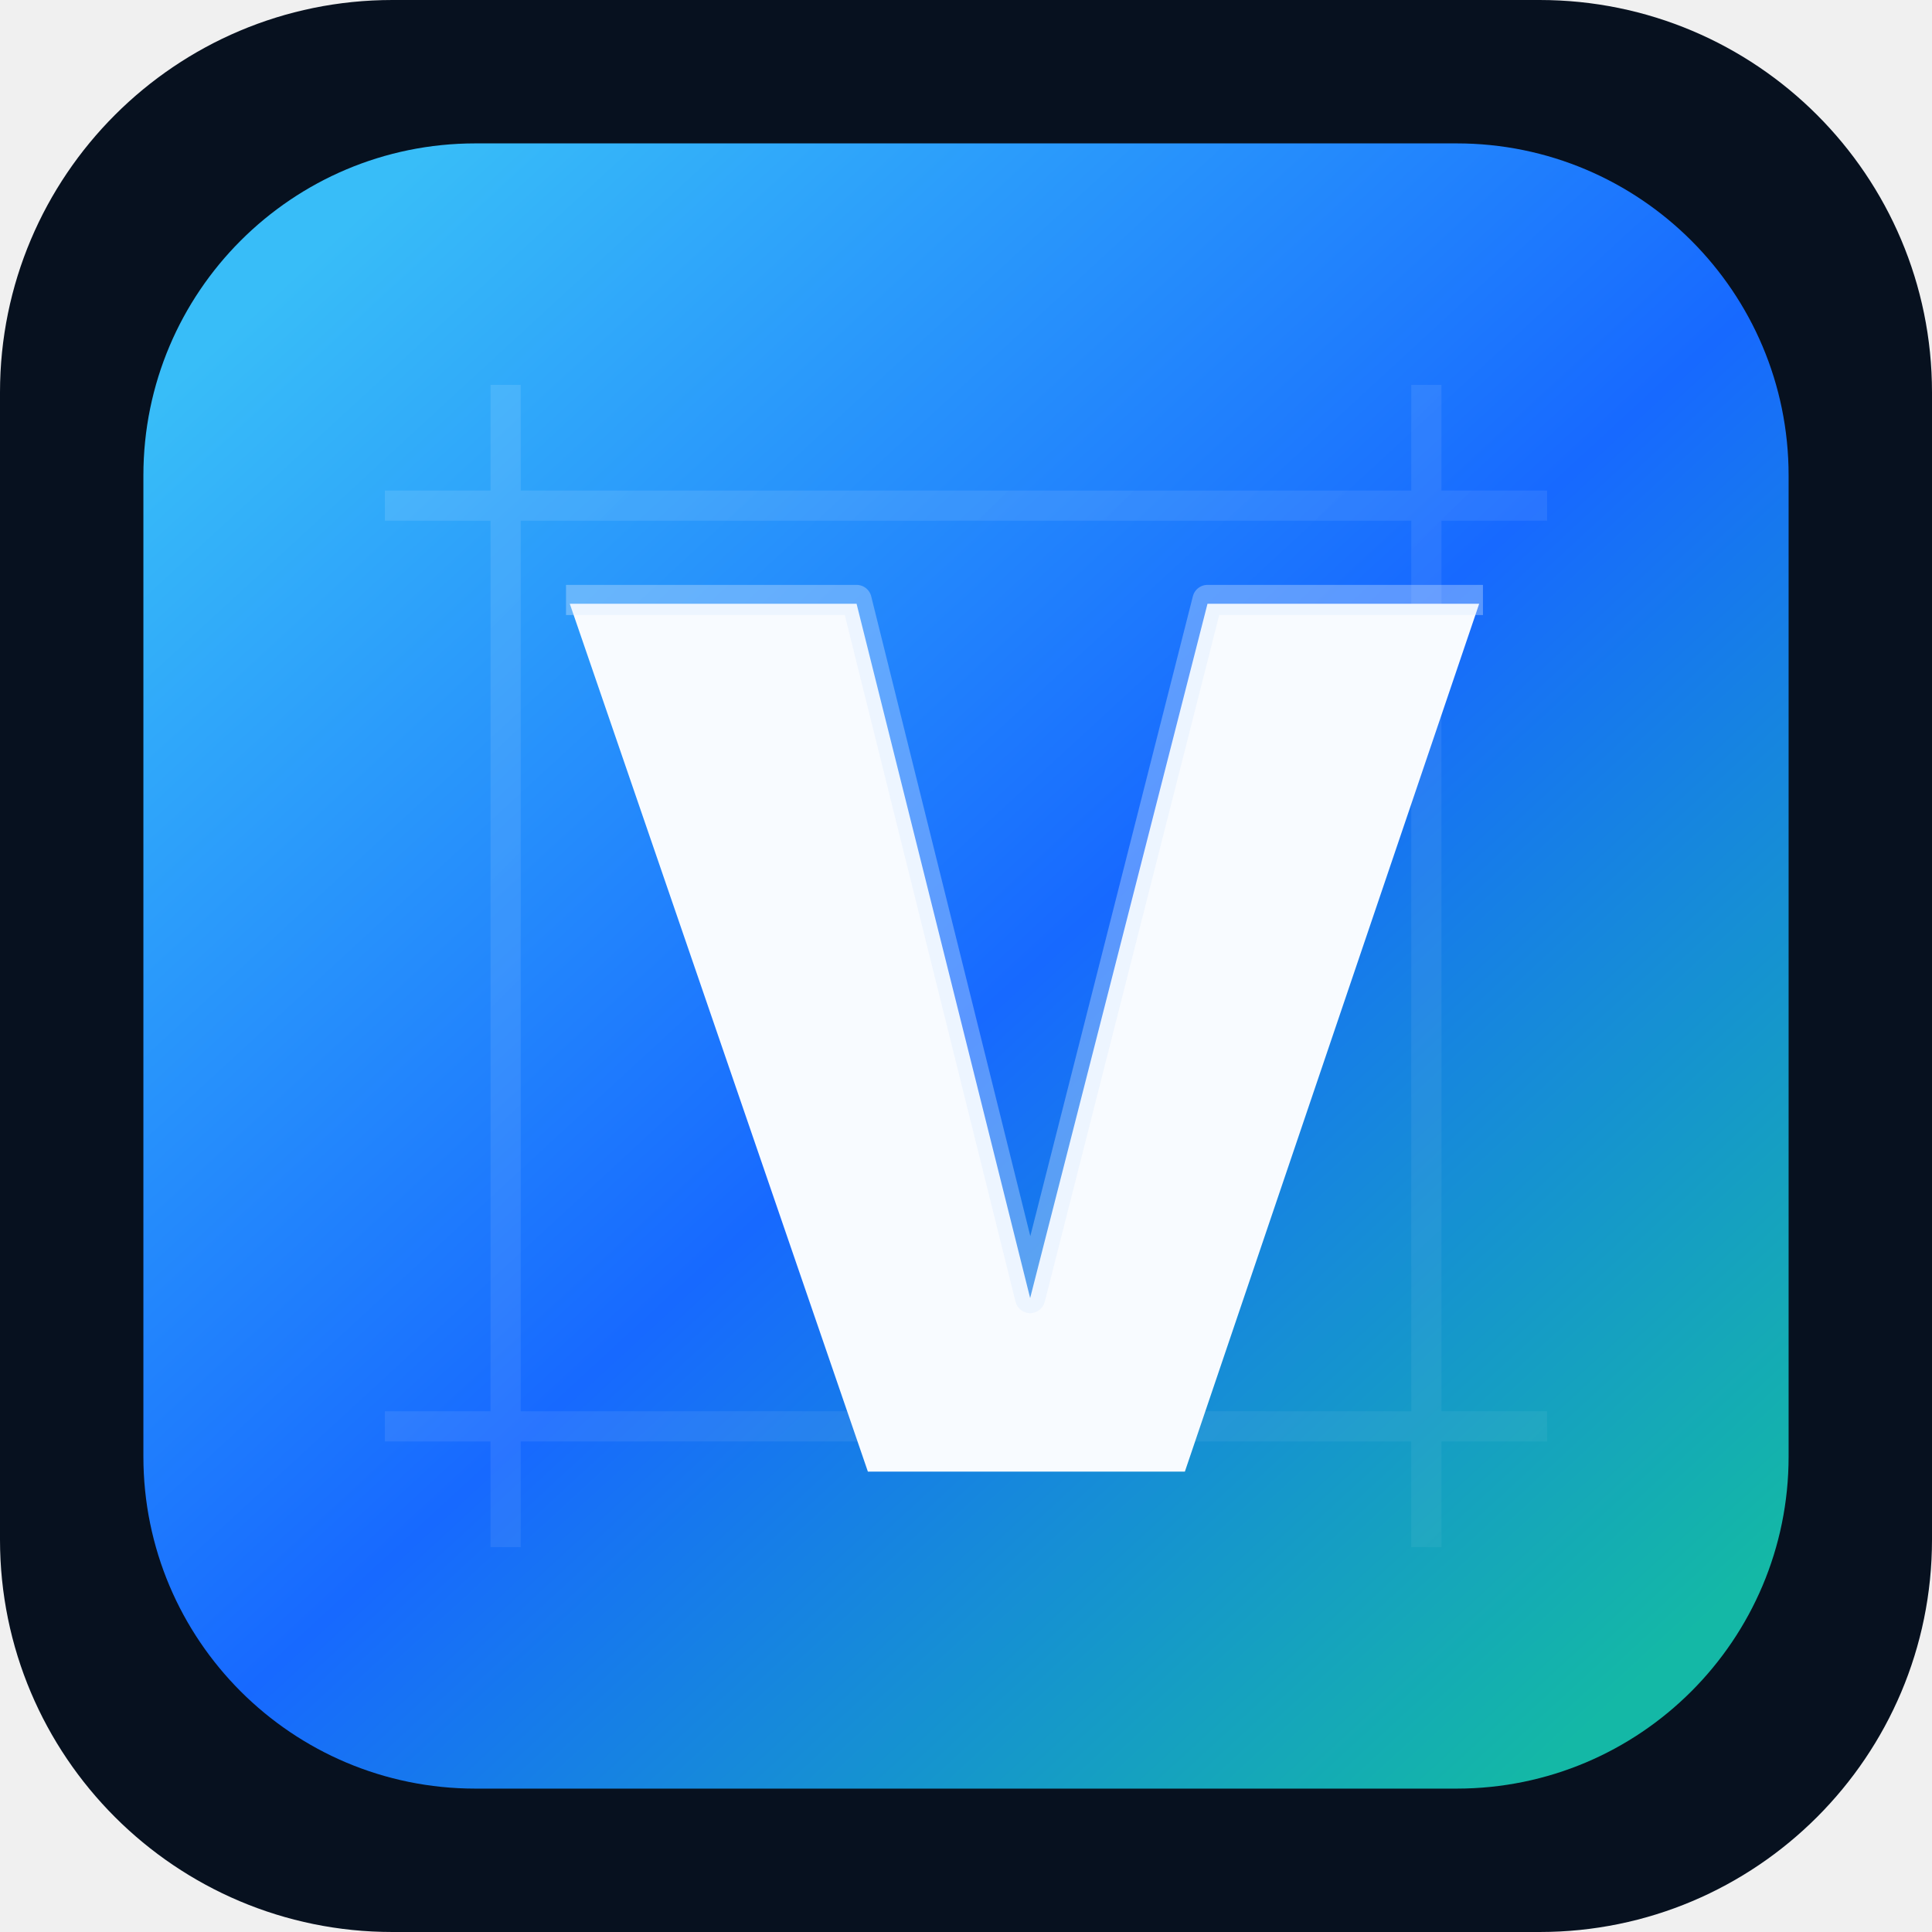
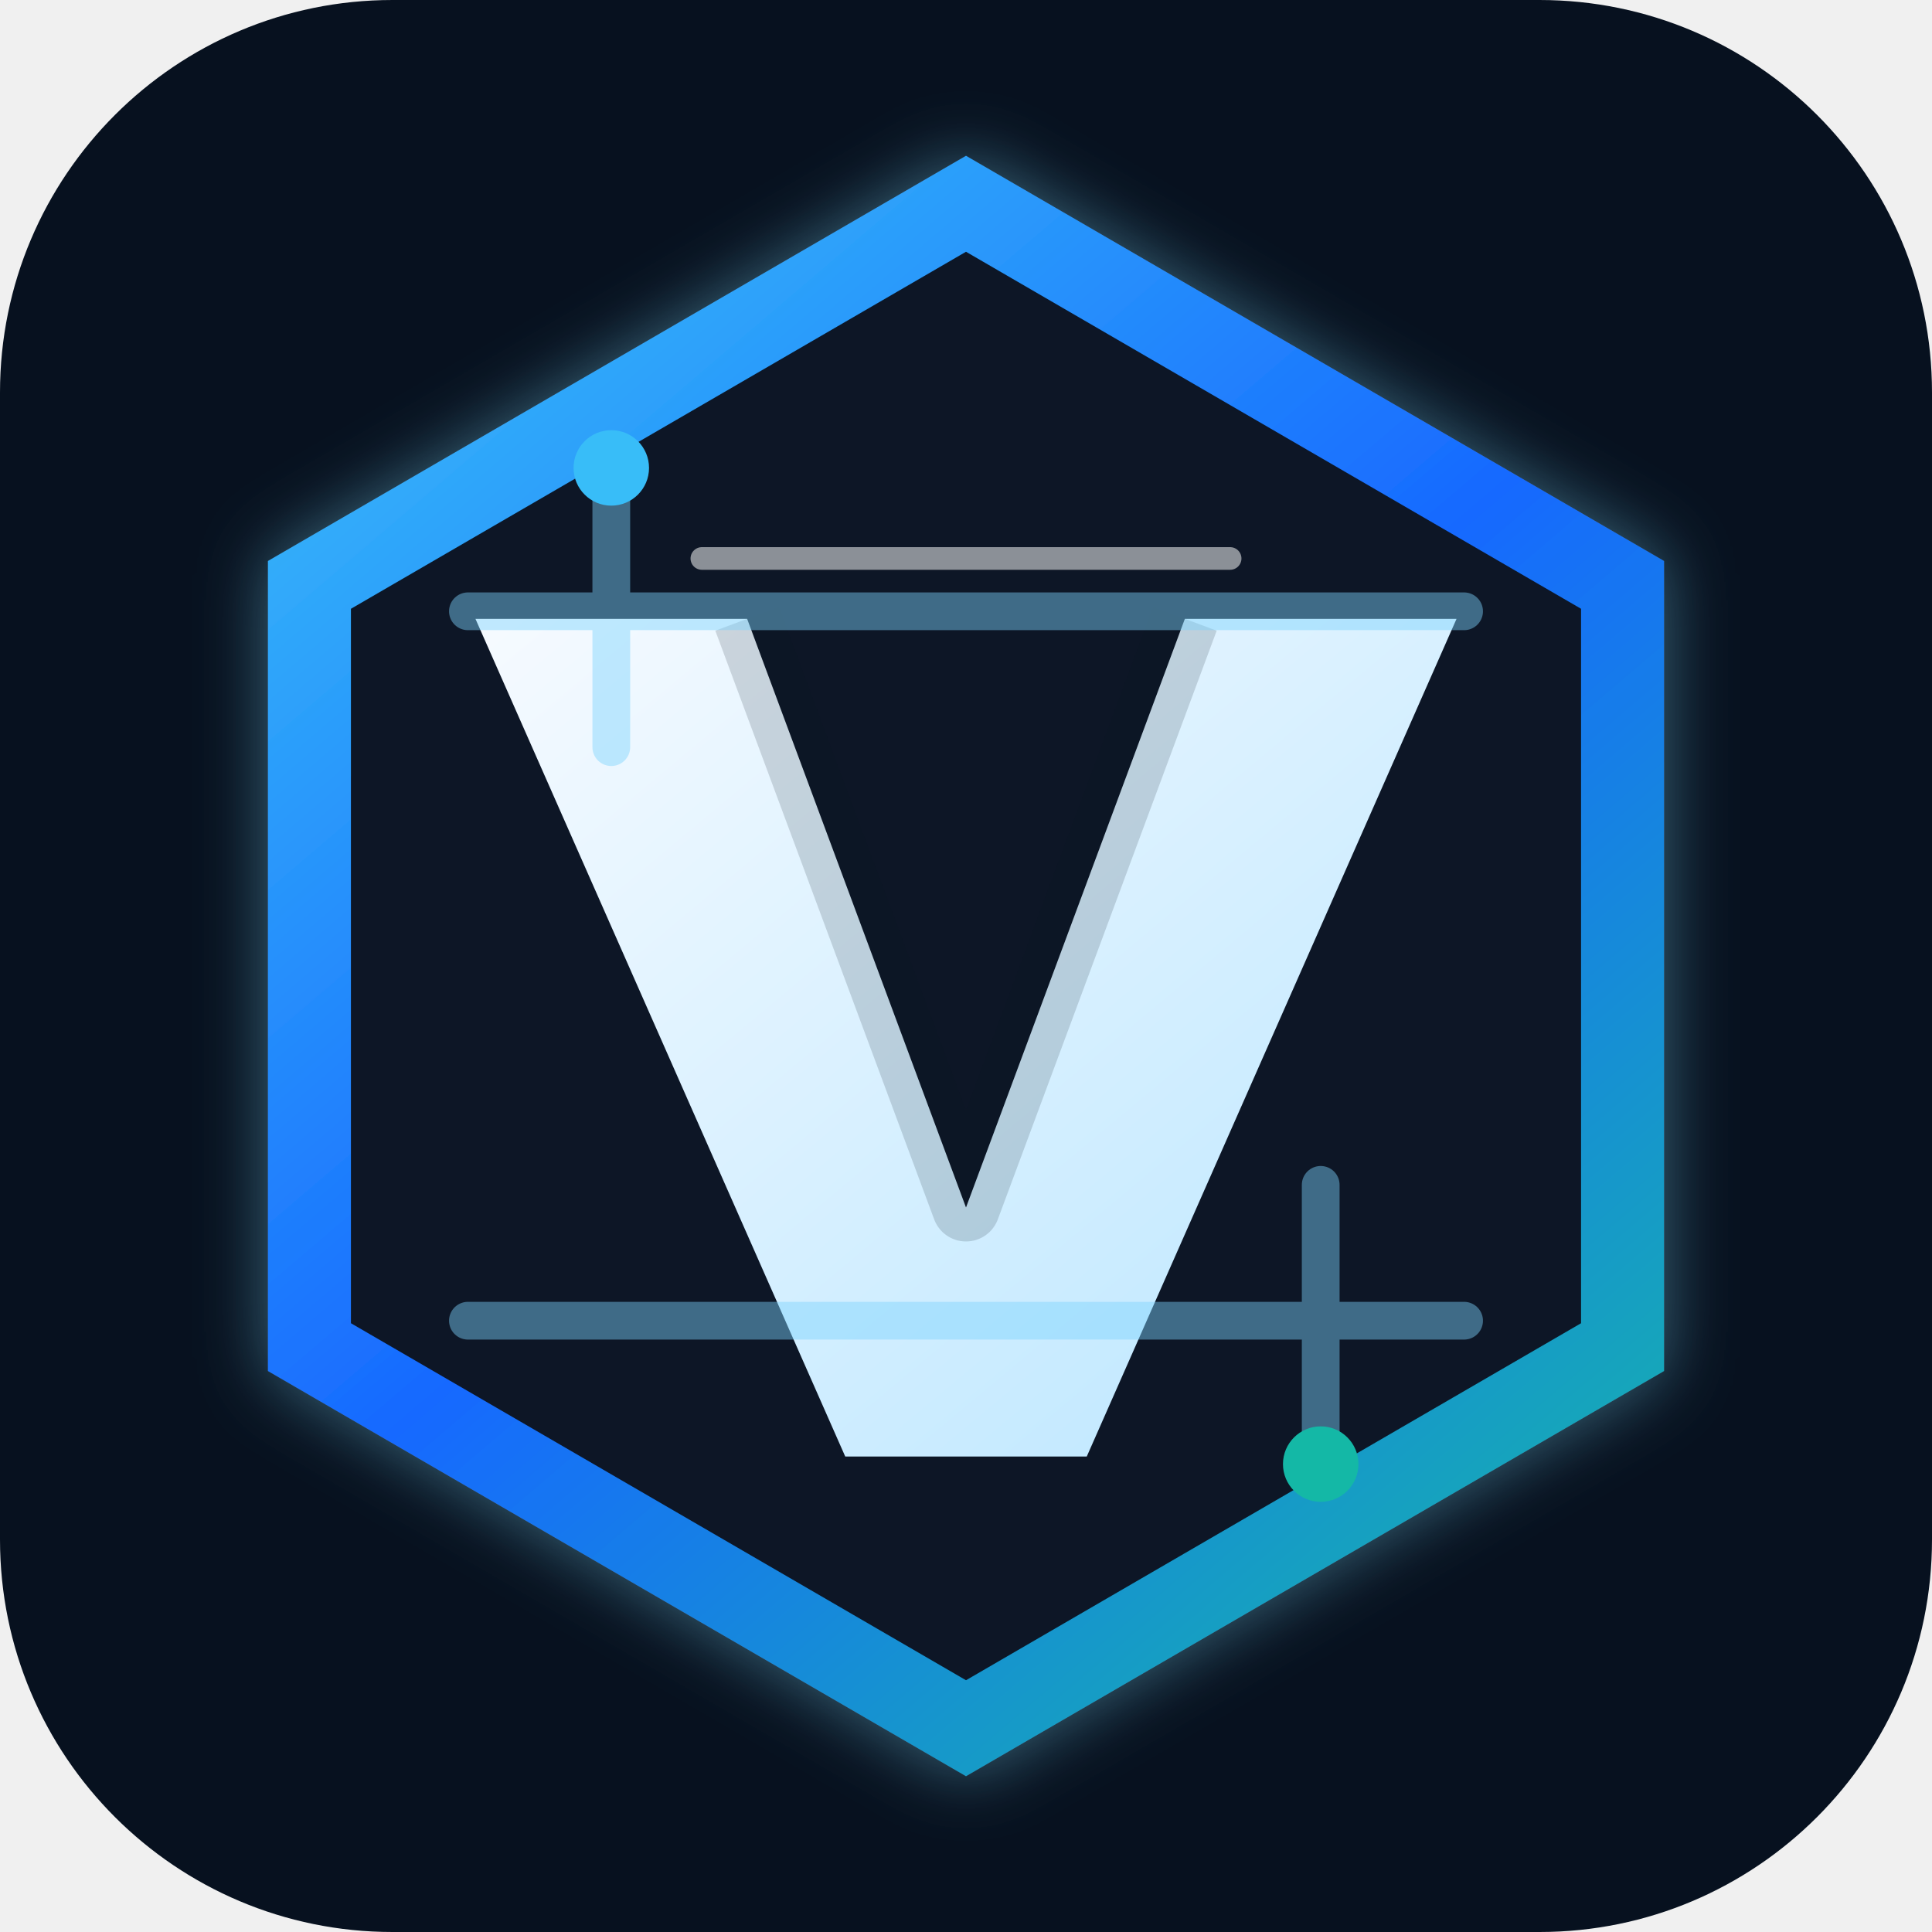
<svg xmlns="http://www.w3.org/2000/svg" viewBox="0 0 512 512" role="img" aria-label="Vic Workbench">
  <defs>
-     <linearGradient id="bg" x1="80" x2="430" y1="70" y2="450" gradientUnits="userSpaceOnUse">
+     <linearGradient id="shell" x1="96" x2="430" y1="62" y2="454" gradientUnits="userSpaceOnUse">
      <stop offset="0" stop-color="#38bdf8" />
-       <stop offset="0.52" stop-color="#1769ff" />
+       <stop offset="0.48" stop-color="#1769ff" />
      <stop offset="1" stop-color="#14b8a6" />
    </linearGradient>
-     <linearGradient id="grid" x1="0" x2="512" y1="0" y2="512" gradientUnits="userSpaceOnUse">
-       <stop offset="0" stop-color="#ffffff" stop-opacity="0.42" />
-       <stop offset="1" stop-color="#ffffff" stop-opacity="0.06" />
+     <linearGradient id="core" x1="150" x2="360" y1="130" y2="382" gradientUnits="userSpaceOnUse">
+       <stop offset="0" stop-color="#f8fbff" />
+       <stop offset="1" stop-color="#bde7ff" />
    </linearGradient>
+     <filter id="glow" x="-30%" y="-30%" width="160%" height="160%">
+       <feGaussianBlur stdDeviation="9" result="blur" />
+       <feColorMatrix in="blur" type="matrix" values="0 0 0 0 0.22 0 0 0 0 0.74 0 0 0 0 0.98 0 0 0 0.42 0" />
+       <feBlend in="SourceGraphic" />
+     </filter>
  </defs>
  <rect width="512" height="512" rx="104" fill="#07111f" />
-   <rect x="38" y="38" width="436" height="436" rx="88" fill="url(#bg)" />
-   <path d="M102 134h308M102 378h308M134 102v308M378 102v308" stroke="url(#grid)" stroke-width="8" opacity="0.34" />
-   <path d="M151 160h76l46 184 47-184h72l-78 230h-84L151 160z" fill="#f8fbff" />
-   <path d="M150 159h77l46 185 47-185h73" fill="none" stroke="#dbeafe" stroke-width="8" stroke-linejoin="round" opacity="0.35" />
+   <path d="M256 54 430 155v202L256 458 82 357V155L256 54Z" fill="#0b1727" stroke="url(#shell)" stroke-width="22" filter="url(#glow)" />
+   <path d="M126 164h72l58 156 58-156h72L288 386h-64L126 164Z" fill="url(#core)" />
+   <path d="M198 164 256 320l58-156" fill="none" stroke="#07111f" stroke-width="18" stroke-linejoin="round" opacity="0.16" />
+   <path d="M124 162h264M124 350h264M162 124v74M350 314v74" fill="none" stroke="#7dd3fc" stroke-width="10" stroke-linecap="round" opacity="0.45" />
+   <circle cx="162" cy="124" r="10" fill="#38bdf8" />
+   <circle cx="350" cy="388" r="10" fill="#14b8a6" />
+   <path d="M186 148h140" stroke="#ffffff" stroke-width="6" stroke-linecap="round" opacity="0.52" />
</svg>
